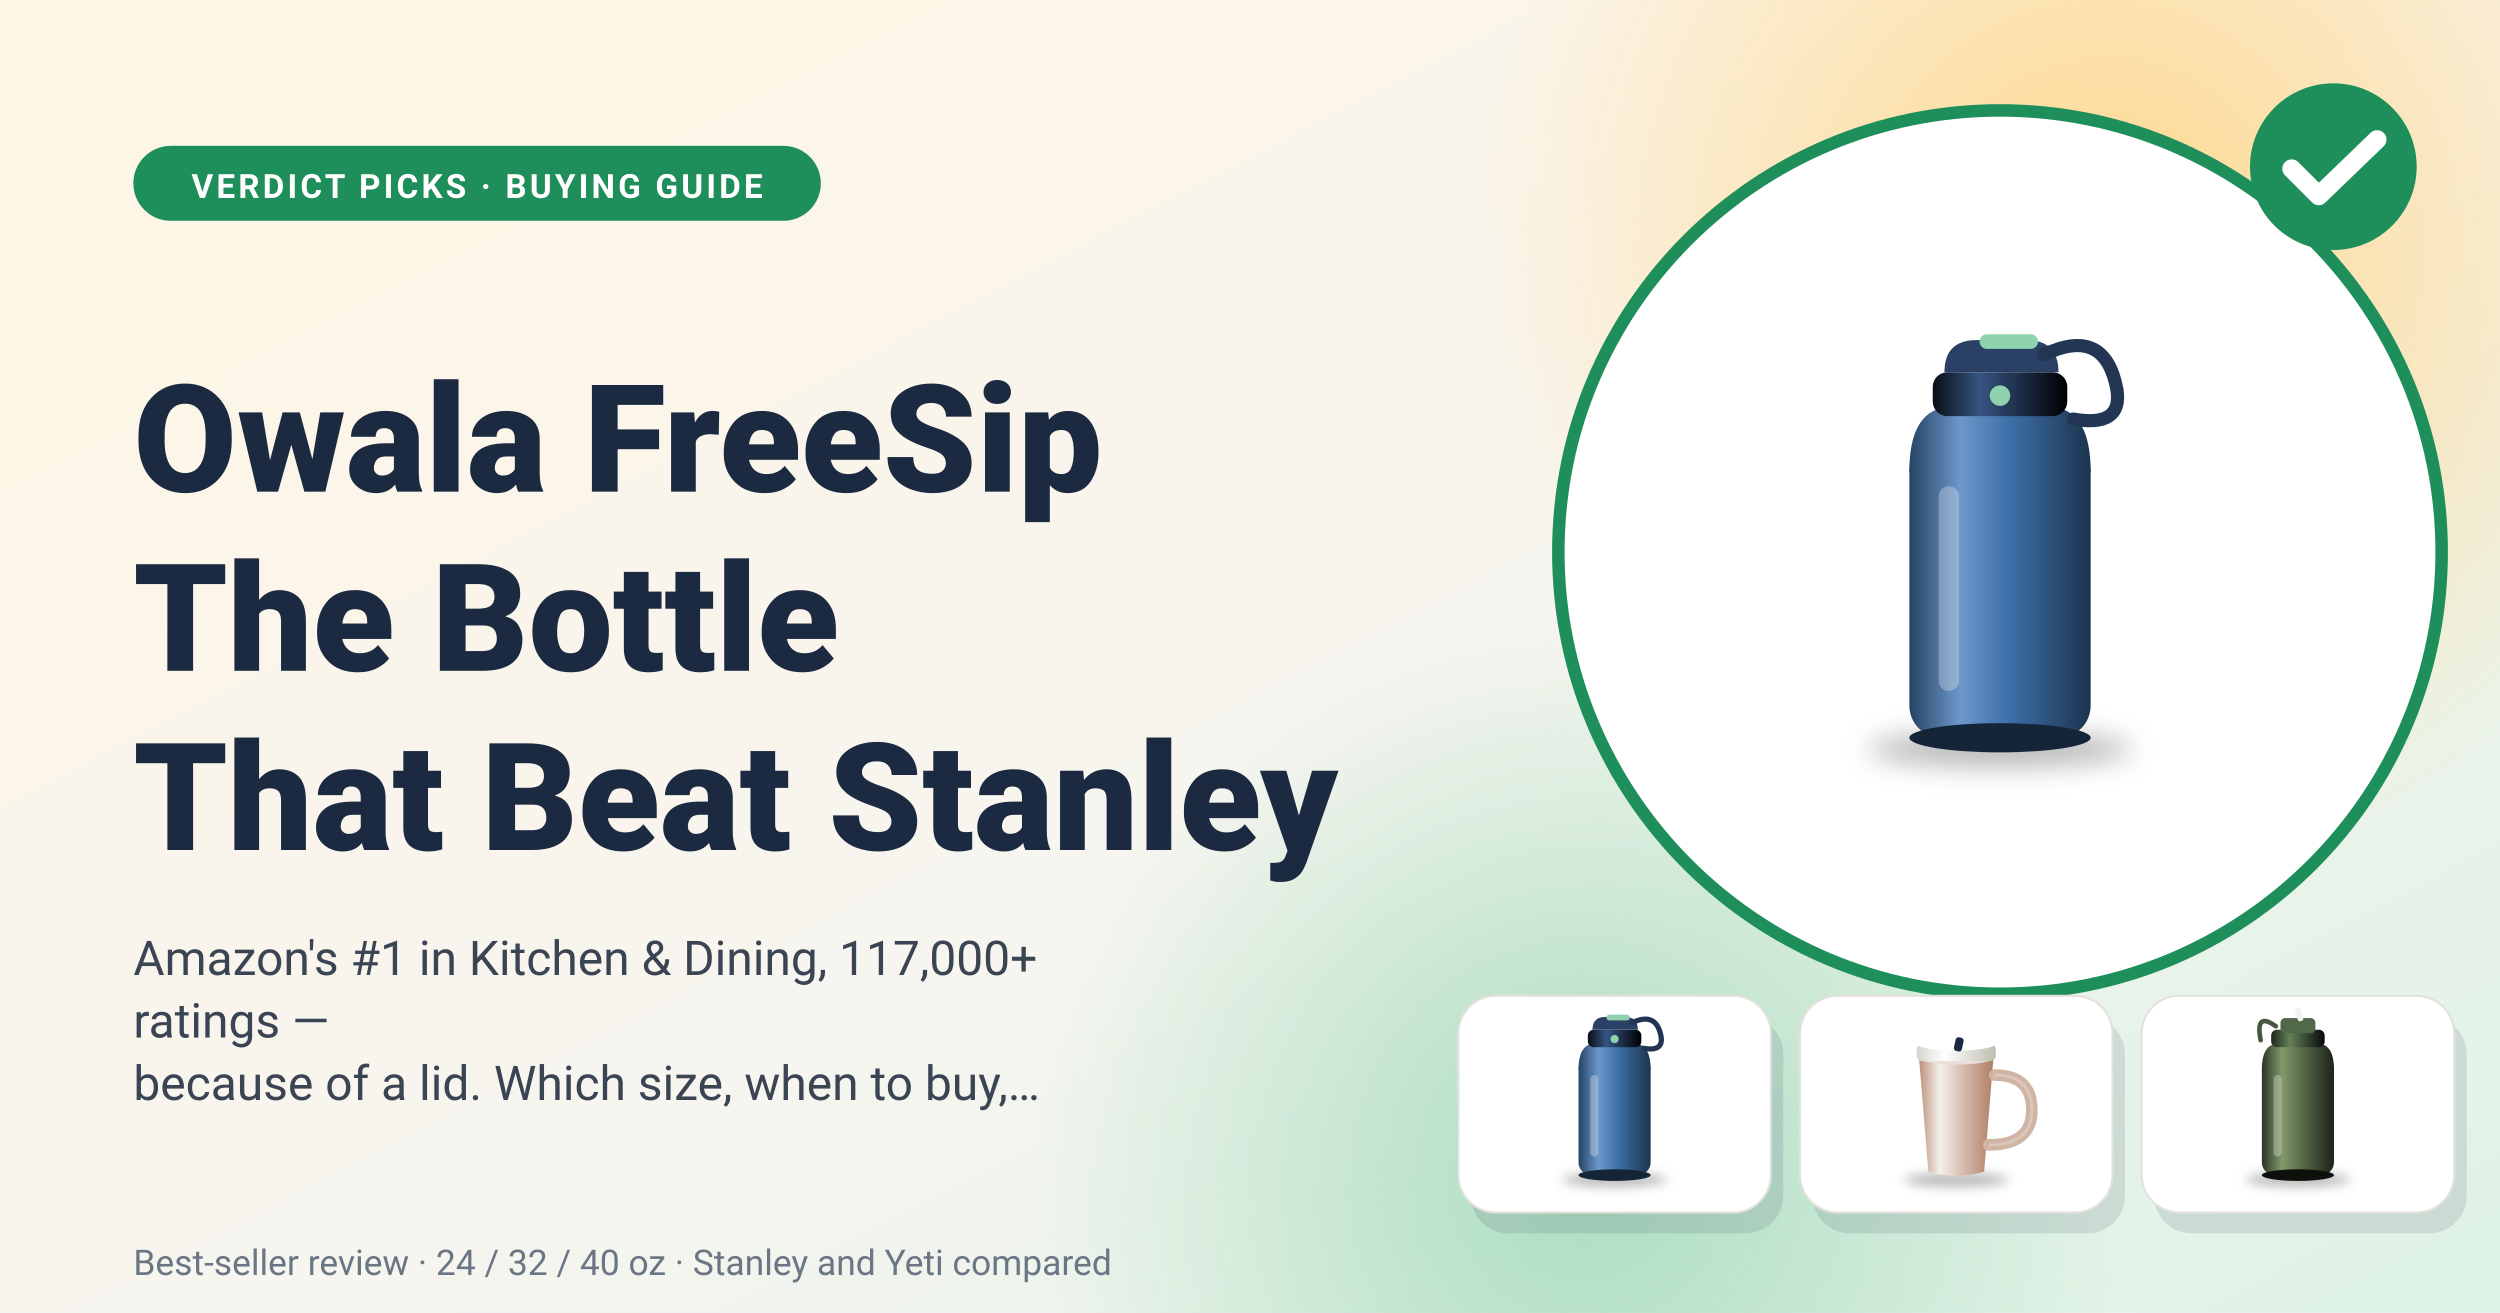
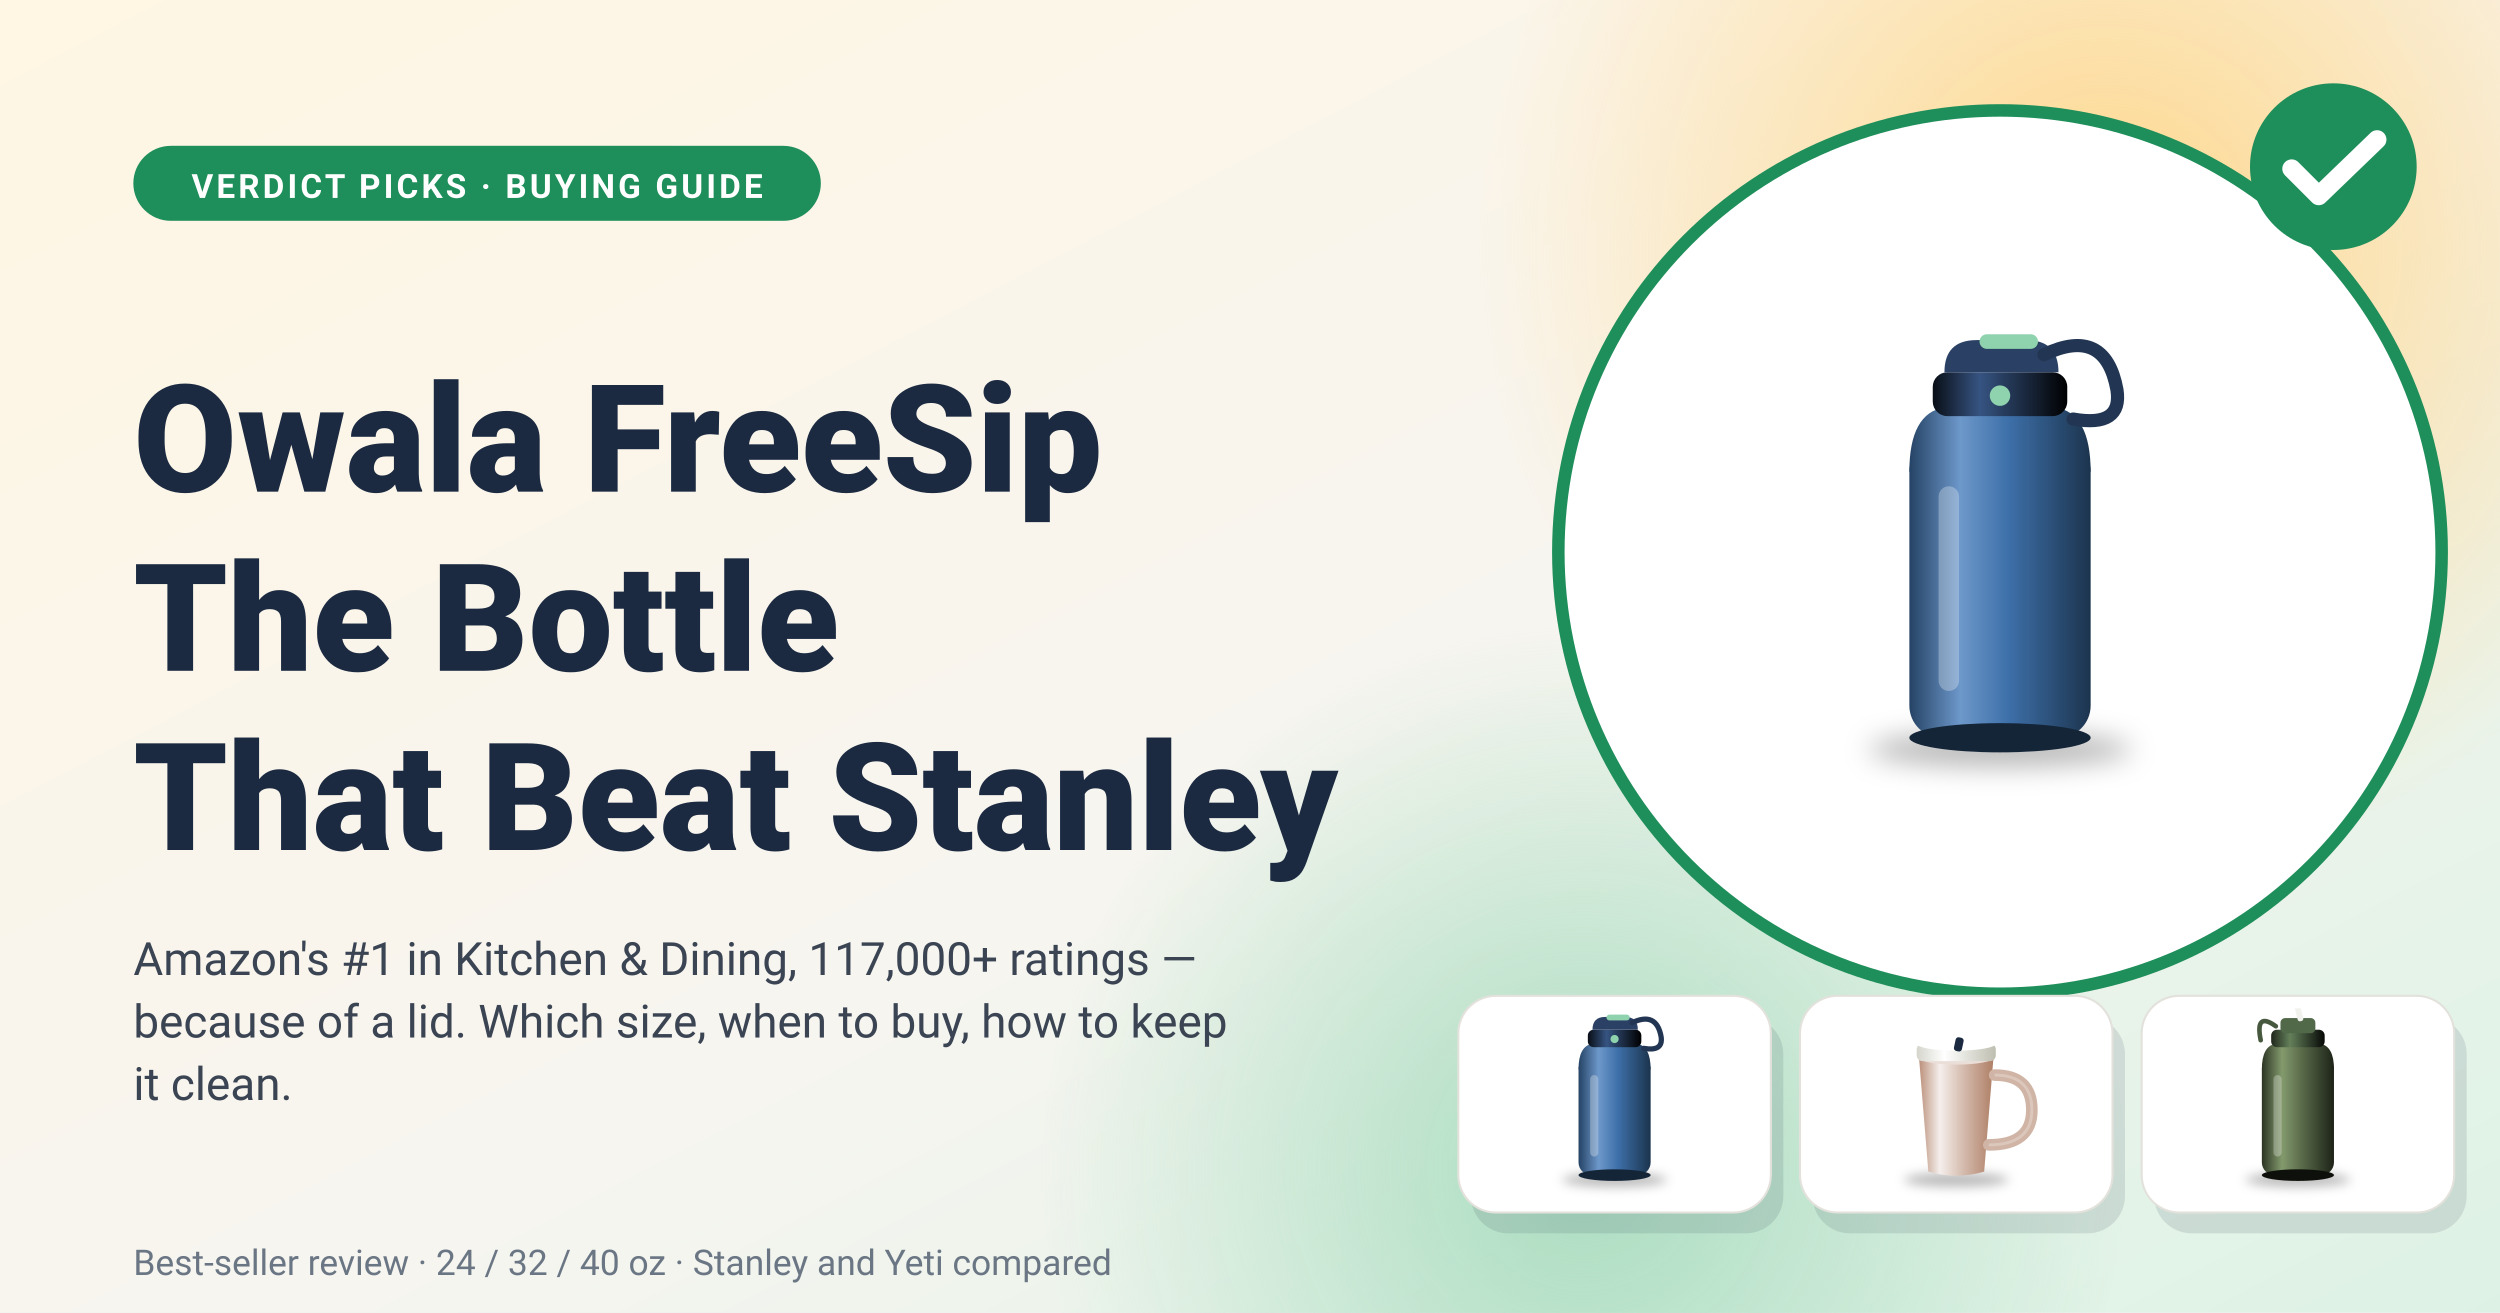
<svg xmlns="http://www.w3.org/2000/svg" viewBox="0 0 1200 630" role="img" aria-label="Owala FreeSip review — Verdict Picks best-seller story">
  <defs>
    <linearGradient id="bc-bg" x1="0" y1="0" x2="1" y2="1">
      <stop offset="0" stop-color="#FFF6E3" />
      <stop offset="0.55" stop-color="#F7F5F0" />
      <stop offset="1" stop-color="#DDF2E5" />
    </linearGradient>
    <radialGradient id="bc-sun" cx="50%" cy="50%" r="50%">
      <stop offset="0" stop-color="#FFD27A" stop-opacity="0.85" />
      <stop offset="1" stop-color="#FFD27A" stop-opacity="0" />
    </radialGradient>
    <radialGradient id="bc-leaf" cx="50%" cy="50%" r="50%">
      <stop offset="0" stop-color="#8FD3AE" stop-opacity="0.7" />
      <stop offset="1" stop-color="#8FD3AE" stop-opacity="0" />
    </radialGradient>
  </defs>
  <rect width="1200" height="630" fill="url(#bc-bg)" />
  <circle cx="1010" cy="120" r="300" fill="url(#bc-sun)" />
  <circle cx="760" cy="560" r="260" fill="url(#bc-leaf)" />
  <g font-family="-apple-system,Segoe UI,Roboto,Helvetica,Arial,sans-serif">
    <rect x="64" y="70" width="330" height="36" rx="18" fill="#1E8E5A" />
    <text x="229" y="95" text-anchor="middle" font-size="16" font-weight="700" fill="#fff" letter-spacing="1.5">VERDICT PICKS · BUYING GUIDE</text>
    <text x="64" y="236" font-size="72" font-weight="800" fill="#1B2A41">Owala FreeSip</text>
    <text x="64" y="322" font-size="72" font-weight="800" fill="#1B2A41">The Bottle</text>
    <text x="64" y="408" font-size="72" font-weight="800" fill="#1B2A41">That Beat Stanley</text>
-     <text x="64" y="468" font-size="23" fill="#3A4453">Amazon's #1 in Kitchen &amp; Dining, 117,000+</text>
-     <text x="64" y="498" font-size="23" fill="#3A4453">ratings —</text>
-     <text x="64" y="528" font-size="23" fill="#3A4453">because of a lid. Which size, when to buy,…</text>
+     <text x="64" y="468" font-size="22" fill="#3A4453">Amazon's #1 in Kitchen &amp; Dining, 117,000+ ratings —</text>
+     <text x="64" y="498" font-size="22" fill="#3A4453">because of a lid. Which size, when to buy, how to keep</text>
+     <text x="64" y="528" font-size="22" fill="#3A4453">it clean.</text>
    <text x="64" y="612" font-size="17" fill="#6B7684">Best-seller review · 24 / 32 / 40 oz · Stanley and Yeti compared</text>
  </g>
  <circle cx="960" cy="265" r="212" fill="#fff" />
  <circle cx="960" cy="265" r="212" fill="none" stroke="#1E8E5A" stroke-width="6" />
  <g transform="translate(749.4737 128.1579) scale(0.7017544)">
    <defs>
      <radialGradient id="bchero-bg" cx="50%" cy="38%" r="72%">
        <stop offset="0" stop-color="#ffffff" />
        <stop offset="0.7" stop-color="#f3f3f1" />
        <stop offset="1" stop-color="#e4e4e1" />
      </radialGradient>
      <filter id="bchero-blur" x="-30%" y="-80%" width="160%" height="300%">
        <feGaussianBlur stdDeviation="9" />
      </filter>
      <filter id="bchero-soft" x="-20%" y="-20%" width="140%" height="140%">
        <feGaussianBlur stdDeviation="2.2" />
      </filter>
      <filter id="bchero-glow" x="-50%" y="-50%" width="200%" height="200%">
        <feGaussianBlur stdDeviation="5" />
      </filter>
      <linearGradient id="bchero-front" x1="0" y1="0" x2="0.35" y2="1">
        <stop offset="0" stop-color="#5688c2" />
        <stop offset="0.55" stop-color="#3D6FA8" />
        <stop offset="1" stop-color="#315986" />
      </linearGradient>
      <linearGradient id="bchero-side" x1="0" y1="0" x2="1" y2="1">
        <stop offset="0" stop-color="#356092" />
        <stop offset="1" stop-color="#223e5d" />
      </linearGradient>
      <linearGradient id="bchero-top" x1="0" y1="0" x2="1" y2="1">
        <stop offset="0" stop-color="#8badd5" />
        <stop offset="1" stop-color="#477ebc" />
      </linearGradient>
      <radialGradient id="bchero-dome" cx="38%" cy="32%" r="75%">
        <stop offset="0" stop-color="#83a8d2" />
        <stop offset="0.6" stop-color="#3D6FA8" />
        <stop offset="1" stop-color="#2a4c74" />
      </radialGradient>
      <linearGradient id="bchero-gloss" x1="0" y1="0" x2="1" y2="1">
        <stop offset="0" stop-color="#ffffff" stop-opacity="0.55" />
        <stop offset="0.5" stop-color="#ffffff" stop-opacity="0.05" />
        <stop offset="1" stop-color="#ffffff" stop-opacity="0" />
      </linearGradient>
      <linearGradient id="bchero-screen" x1="0" y1="0" x2="1" y2="1">
        <stop offset="0" stop-color="#1d2a3a" />
        <stop offset="1" stop-color="#060a10" />
      </linearGradient>
      <linearGradient id="bchero-metal" x1="0" y1="0" x2="1" y2="0">
        <stop offset="0" stop-color="#d9d9d6" />
        <stop offset="0.35" stop-color="#f4f4f2" />
        <stop offset="0.65" stop-color="#bdbdb9" />
        <stop offset="1" stop-color="#e6e6e3" />
      </linearGradient>
      <linearGradient id="bchero-accent" x1="0" y1="0" x2="0" y2="1">
        <stop offset="0" stop-color="#c6e9d6" />
        <stop offset="1" stop-color="#63c28e" />
      </linearGradient>
      <linearGradient id="bchero-lens" x1="0" y1="0" x2="1" y2="1">
        <stop offset="0" stop-color="#5a6470" />
        <stop offset="0.45" stop-color="#1c2129" />
        <stop offset="0.55" stop-color="#2b323c" />
        <stop offset="1" stop-color="#0c0f14" />
      </linearGradient>
    </defs>
    <ellipse cx="300" cy="330" rx="90" ry="12" fill="#000" opacity="0.28" filter="url(#bchero-blur)" />
    <linearGradient id="bchero-cyl" x1="0" y1="0" x2="1" y2="0">
      <stop offset="0" stop-color="#254365" />
      <stop offset="0.28" stop-color="#6d98ca" />
      <stop offset="0.55" stop-color="#3D6FA8" />
      <stop offset="1" stop-color="#1c344e" />
    </linearGradient>
    <linearGradient id="bchero-lidg" x1="0" y1="0" x2="1" y2="0">
      <stop offset="0" stop-color="#090e16" />
      <stop offset="0.35" stop-color="#365482" />
      <stop offset="1" stop-color="#000000" />
    </linearGradient>
    <rect x="238" y="118" width="124" height="204" rx="22" fill="url(#bchero-cyl)" />
    <ellipse cx="300" cy="322" rx="62" ry="10" fill="#142538" />
    <path d="M 238 140 Q 238 100 262 96 L 338 96 Q 362 100 362 140" fill="url(#bchero-cyl)" />
    <rect x="254" y="72" width="92" height="30" rx="10" fill="url(#bchero-lidg)" />
    <path d="M 262 72 Q 262 50 284 50 L 318 50 Q 340 50 340 72 Z" fill="#2a4165" />
    <rect x="286" y="46" width="40" height="10" rx="5" fill="#8FD3AE" />
    <path d="M 330 60 Q 372 40 380 84 Q 384 110 350 104" fill="none" stroke="#223653" stroke-width="9" stroke-linecap="round" />
    <circle cx="300" cy="88" r="7" fill="#8FD3AE" />
    <rect x="258" y="150" width="14" height="140" rx="7" fill="#fff" opacity="0.28" />
  </g>
  <g transform="translate(700 478)">
    <rect x="6" y="10" width="150" height="104" rx="18" fill="#1B2A41" opacity="0.12" />
    <rect width="150" height="104" rx="18" fill="#fff" />
    <rect width="150" height="104" rx="18" fill="none" stroke="#E3E1DB" />
    <svg x="8" y="6" width="134" height="92" viewBox="60 40 480 320" preserveAspectRatio="xMidYMid meet">
      <g transform="translate(0 0) scale(1.0)">
        <defs>
          <radialGradient id="cfreesip-bg" cx="50%" cy="38%" r="72%">
            <stop offset="0" stop-color="#ffffff" />
            <stop offset="0.7" stop-color="#f3f3f1" />
            <stop offset="1" stop-color="#e4e4e1" />
          </radialGradient>
          <filter id="cfreesip-blur" x="-30%" y="-80%" width="160%" height="300%">
            <feGaussianBlur stdDeviation="9" />
          </filter>
          <filter id="cfreesip-soft" x="-20%" y="-20%" width="140%" height="140%">
            <feGaussianBlur stdDeviation="2.2" />
          </filter>
          <filter id="cfreesip-glow" x="-50%" y="-50%" width="200%" height="200%">
            <feGaussianBlur stdDeviation="5" />
          </filter>
          <linearGradient id="cfreesip-front" x1="0" y1="0" x2="0.35" y2="1">
            <stop offset="0" stop-color="#5688c2" />
            <stop offset="0.55" stop-color="#3D6FA8" />
            <stop offset="1" stop-color="#315986" />
          </linearGradient>
          <linearGradient id="cfreesip-side" x1="0" y1="0" x2="1" y2="1">
            <stop offset="0" stop-color="#356092" />
            <stop offset="1" stop-color="#223e5d" />
          </linearGradient>
          <linearGradient id="cfreesip-top" x1="0" y1="0" x2="1" y2="1">
            <stop offset="0" stop-color="#8badd5" />
            <stop offset="1" stop-color="#477ebc" />
          </linearGradient>
          <radialGradient id="cfreesip-dome" cx="38%" cy="32%" r="75%">
            <stop offset="0" stop-color="#83a8d2" />
            <stop offset="0.6" stop-color="#3D6FA8" />
            <stop offset="1" stop-color="#2a4c74" />
          </radialGradient>
          <linearGradient id="cfreesip-gloss" x1="0" y1="0" x2="1" y2="1">
            <stop offset="0" stop-color="#ffffff" stop-opacity="0.55" />
            <stop offset="0.5" stop-color="#ffffff" stop-opacity="0.05" />
            <stop offset="1" stop-color="#ffffff" stop-opacity="0" />
          </linearGradient>
          <linearGradient id="cfreesip-screen" x1="0" y1="0" x2="1" y2="1">
            <stop offset="0" stop-color="#1d2a3a" />
            <stop offset="1" stop-color="#060a10" />
          </linearGradient>
          <linearGradient id="cfreesip-metal" x1="0" y1="0" x2="1" y2="0">
            <stop offset="0" stop-color="#d9d9d6" />
            <stop offset="0.35" stop-color="#f4f4f2" />
            <stop offset="0.65" stop-color="#bdbdb9" />
            <stop offset="1" stop-color="#e6e6e3" />
          </linearGradient>
          <linearGradient id="cfreesip-accent" x1="0" y1="0" x2="0" y2="1">
            <stop offset="0" stop-color="#c6e9d6" />
            <stop offset="1" stop-color="#63c28e" />
          </linearGradient>
          <linearGradient id="cfreesip-lens" x1="0" y1="0" x2="1" y2="1">
            <stop offset="0" stop-color="#5a6470" />
            <stop offset="0.45" stop-color="#1c2129" />
            <stop offset="0.55" stop-color="#2b323c" />
            <stop offset="1" stop-color="#0c0f14" />
          </linearGradient>
        </defs>
        <ellipse cx="300" cy="330" rx="90" ry="12" fill="#000" opacity="0.28" filter="url(#cfreesip-blur)" />
        <linearGradient id="cfreesip-cyl" x1="0" y1="0" x2="1" y2="0">
          <stop offset="0" stop-color="#254365" />
          <stop offset="0.28" stop-color="#6d98ca" />
          <stop offset="0.55" stop-color="#3D6FA8" />
          <stop offset="1" stop-color="#1c344e" />
        </linearGradient>
        <linearGradient id="cfreesip-lidg" x1="0" y1="0" x2="1" y2="0">
          <stop offset="0" stop-color="#090e16" />
          <stop offset="0.35" stop-color="#365482" />
          <stop offset="1" stop-color="#000000" />
        </linearGradient>
        <rect x="238" y="118" width="124" height="204" rx="22" fill="url(#cfreesip-cyl)" />
        <ellipse cx="300" cy="322" rx="62" ry="10" fill="#142538" />
        <path d="M 238 140 Q 238 100 262 96 L 338 96 Q 362 100 362 140" fill="url(#cfreesip-cyl)" />
        <rect x="254" y="72" width="92" height="30" rx="10" fill="url(#cfreesip-lidg)" />
        <path d="M 262 72 Q 262 50 284 50 L 318 50 Q 340 50 340 72 Z" fill="#2a4165" />
        <rect x="286" y="46" width="40" height="10" rx="5" fill="#8FD3AE" />
        <path d="M 330 60 Q 372 40 380 84 Q 384 110 350 104" fill="none" stroke="#223653" stroke-width="9" stroke-linecap="round" />
        <circle cx="300" cy="88" r="7" fill="#8FD3AE" />
        <rect x="258" y="150" width="14" height="140" rx="7" fill="#fff" opacity="0.28" />
      </g>
    </svg>
  </g>
  <g transform="translate(864 478)">
    <rect x="6" y="10" width="150" height="104" rx="18" fill="#1B2A41" opacity="0.12" />
    <rect width="150" height="104" rx="18" fill="#fff" />
    <rect width="150" height="104" rx="18" fill="none" stroke="#E3E1DB" />
    <svg x="8" y="6" width="134" height="92" viewBox="60 40 480 320" preserveAspectRatio="xMidYMid meet">
      <g transform="translate(0 0) scale(1.0)">
        <defs>
          <radialGradient id="cstanley-bg" cx="50%" cy="38%" r="72%">
            <stop offset="0" stop-color="#ffffff" />
            <stop offset="0.7" stop-color="#f3f3f1" />
            <stop offset="1" stop-color="#e4e4e1" />
          </radialGradient>
          <filter id="cstanley-blur" x="-30%" y="-80%" width="160%" height="300%">
            <feGaussianBlur stdDeviation="9" />
          </filter>
          <filter id="cstanley-soft" x="-20%" y="-20%" width="140%" height="140%">
            <feGaussianBlur stdDeviation="2.2" />
          </filter>
          <filter id="cstanley-glow" x="-50%" y="-50%" width="200%" height="200%">
            <feGaussianBlur stdDeviation="5" />
          </filter>
          <linearGradient id="cstanley-front" x1="0" y1="0" x2="0.35" y2="1">
            <stop offset="0" stop-color="#eaded8" />
            <stop offset="0.55" stop-color="#D9C2B6" />
            <stop offset="1" stop-color="#c9a998" />
          </linearGradient>
          <linearGradient id="cstanley-side" x1="0" y1="0" x2="1" y2="1">
            <stop offset="0" stop-color="#cfb1a2" />
            <stop offset="1" stop-color="#b68a73" />
          </linearGradient>
          <linearGradient id="cstanley-top" x1="0" y1="0" x2="1" y2="1">
            <stop offset="0" stop-color="#ffffff" />
            <stop offset="1" stop-color="#e3d3ca" />
          </linearGradient>
          <radialGradient id="cstanley-dome" cx="38%" cy="32%" r="75%">
            <stop offset="0" stop-color="#ffffff" />
            <stop offset="0.6" stop-color="#D9C2B6" />
            <stop offset="1" stop-color="#c19b87" />
          </radialGradient>
          <linearGradient id="cstanley-gloss" x1="0" y1="0" x2="1" y2="1">
            <stop offset="0" stop-color="#ffffff" stop-opacity="0.55" />
            <stop offset="0.5" stop-color="#ffffff" stop-opacity="0.05" />
            <stop offset="1" stop-color="#ffffff" stop-opacity="0" />
          </linearGradient>
          <linearGradient id="cstanley-screen" x1="0" y1="0" x2="1" y2="1">
            <stop offset="0" stop-color="#1d2a3a" />
            <stop offset="1" stop-color="#060a10" />
          </linearGradient>
          <linearGradient id="cstanley-metal" x1="0" y1="0" x2="1" y2="0">
            <stop offset="0" stop-color="#d9d9d6" />
            <stop offset="0.35" stop-color="#f4f4f2" />
            <stop offset="0.65" stop-color="#bdbdb9" />
            <stop offset="1" stop-color="#e6e6e3" />
          </linearGradient>
          <linearGradient id="cstanley-accent" x1="0" y1="0" x2="0" y2="1">
            <stop offset="0" stop-color="#314d77" />
            <stop offset="1" stop-color="#090e16" />
          </linearGradient>
          <linearGradient id="cstanley-lens" x1="0" y1="0" x2="1" y2="1">
            <stop offset="0" stop-color="#5a6470" />
            <stop offset="0.45" stop-color="#1c2129" />
            <stop offset="0.55" stop-color="#2b323c" />
            <stop offset="1" stop-color="#0c0f14" />
          </linearGradient>
        </defs>
        <ellipse cx="300" cy="330" rx="90" ry="12" fill="#000" opacity="0.28" filter="url(#cstanley-blur)" />
        <linearGradient id="cstanley-cyl" x1="0" y1="0" x2="1" y2="0">
          <stop offset="0" stop-color="#ba907a" />
          <stop offset="0.28" stop-color="#f5efec" />
          <stop offset="0.55" stop-color="#D9C2B6" />
          <stop offset="1" stop-color="#af7f66" />
        </linearGradient>
        <linearGradient id="cstanley-lidg" x1="0" y1="0" x2="1" y2="0">
          <stop offset="0" stop-color="#d5d5cc" />
          <stop offset="0.35" stop-color="#ffffff" />
          <stop offset="1" stop-color="#bebeb0" />
        </linearGradient>
        <path d="M 236 120 L 364 120 L 348 316 Q 300 330 252 316 Z" fill="url(#cstanley-cyl)" />
        <ellipse cx="300" cy="120" rx="64" ry="12" fill="#eaded8" />
        <rect x="232" y="96" width="136" height="30" rx="10" fill="url(#cstanley-lidg)" />
        <ellipse cx="300" cy="96" rx="68" ry="12" fill="#ffffff" />
        <rect x="300" y="84" width="14" height="24" rx="5" fill="#1B2A41" transform="rotate(12 300 84)" />
        <path d="M 366 150 Q 430 150 430 210 Q 430 270 356 270" fill="none" stroke="#d0b4a5" stroke-width="20" stroke-linecap="round" />
        <path d="M 366 150 Q 430 150 430 210 Q 430 270 356 270" fill="none" stroke="#fff" stroke-opacity="0.25" stroke-width="5" />
      </g>
    </svg>
  </g>
  <g transform="translate(1028 478)">
    <rect x="6" y="10" width="150" height="104" rx="18" fill="#1B2A41" opacity="0.12" />
    <rect width="150" height="104" rx="18" fill="#fff" />
    <rect width="150" height="104" rx="18" fill="none" stroke="#E3E1DB" />
    <svg x="8" y="6" width="134" height="92" viewBox="60 40 480 320" preserveAspectRatio="xMidYMid meet">
      <g transform="translate(0 0) scale(1.0)">
        <defs>
          <radialGradient id="cyeti-bg" cx="50%" cy="38%" r="72%">
            <stop offset="0" stop-color="#ffffff" />
            <stop offset="0.7" stop-color="#f3f3f1" />
            <stop offset="1" stop-color="#e4e4e1" />
          </radialGradient>
          <filter id="cyeti-blur" x="-30%" y="-80%" width="160%" height="300%">
            <feGaussianBlur stdDeviation="9" />
          </filter>
          <filter id="cyeti-soft" x="-20%" y="-20%" width="140%" height="140%">
            <feGaussianBlur stdDeviation="2.2" />
          </filter>
          <filter id="cyeti-glow" x="-50%" y="-50%" width="200%" height="200%">
            <feGaussianBlur stdDeviation="5" />
          </filter>
          <linearGradient id="cyeti-front" x1="0" y1="0" x2="0.35" y2="1">
            <stop offset="0" stop-color="#73895f" />
            <stop offset="0.55" stop-color="#5A6B4A" />
            <stop offset="1" stop-color="#435037" />
          </linearGradient>
          <linearGradient id="cyeti-side" x1="0" y1="0" x2="1" y2="1">
            <stop offset="0" stop-color="#4b593d" />
            <stop offset="1" stop-color="#272f20" />
          </linearGradient>
          <linearGradient id="cyeti-top" x1="0" y1="0" x2="1" y2="1">
            <stop offset="0" stop-color="#97ab85" />
            <stop offset="1" stop-color="#697d57" />
          </linearGradient>
          <radialGradient id="cyeti-dome" cx="38%" cy="32%" r="75%">
            <stop offset="0" stop-color="#92a67f" />
            <stop offset="0.6" stop-color="#5A6B4A" />
            <stop offset="1" stop-color="#36412d" />
          </radialGradient>
          <linearGradient id="cyeti-gloss" x1="0" y1="0" x2="1" y2="1">
            <stop offset="0" stop-color="#ffffff" stop-opacity="0.55" />
            <stop offset="0.5" stop-color="#ffffff" stop-opacity="0.05" />
            <stop offset="1" stop-color="#ffffff" stop-opacity="0" />
          </linearGradient>
          <linearGradient id="cyeti-screen" x1="0" y1="0" x2="1" y2="1">
            <stop offset="0" stop-color="#1d2a3a" />
            <stop offset="1" stop-color="#060a10" />
          </linearGradient>
          <linearGradient id="cyeti-metal" x1="0" y1="0" x2="1" y2="0">
            <stop offset="0" stop-color="#d9d9d6" />
            <stop offset="0.35" stop-color="#f4f4f2" />
            <stop offset="0.65" stop-color="#bdbdb9" />
            <stop offset="1" stop-color="#e6e6e3" />
          </linearGradient>
          <linearGradient id="cyeti-accent" x1="0" y1="0" x2="0" y2="1">
            <stop offset="0" stop-color="#ffffff" />
            <stop offset="1" stop-color="#d5d5cc" />
          </linearGradient>
          <linearGradient id="cyeti-lens" x1="0" y1="0" x2="1" y2="1">
            <stop offset="0" stop-color="#5a6470" />
            <stop offset="0.45" stop-color="#1c2129" />
            <stop offset="0.55" stop-color="#2b323c" />
            <stop offset="1" stop-color="#0c0f14" />
          </linearGradient>
        </defs>
        <ellipse cx="300" cy="330" rx="90" ry="12" fill="#000" opacity="0.28" filter="url(#cyeti-blur)" />
        <linearGradient id="cyeti-cyl" x1="0" y1="0" x2="1" y2="0">
          <stop offset="0" stop-color="#2c3524" />
          <stop offset="0.28" stop-color="#839a6d" />
          <stop offset="0.55" stop-color="#5A6B4A" />
          <stop offset="1" stop-color="#1d2318" />
        </linearGradient>
        <linearGradient id="cyeti-lidg" x1="0" y1="0" x2="1" y2="0">
          <stop offset="0" stop-color="#1e261b" />
          <stop offset="0.35" stop-color="#64805a" />
          <stop offset="1" stop-color="#060806" />
        </linearGradient>
        <rect x="238" y="118" width="124" height="204" rx="22" fill="url(#cyeti-cyl)" />
        <ellipse cx="300" cy="322" rx="62" ry="10" fill="#0e110b" />
        <path d="M 238 140 Q 238 100 262 96 L 338 96 Q 362 100 362 140" fill="url(#cyeti-cyl)" />
        <rect x="254" y="72" width="92" height="30" rx="10" fill="url(#cyeti-lidg)" />
        <rect x="270" y="52" width="60" height="26" rx="8" fill="#516849" />
        <rect x="296" y="14" width="10" height="44" rx="4" fill="#F1F1EE" transform="rotate(-14 300 40)" />
        <path d="M 262 66 Q 226 40 236 90" fill="none" stroke="#46593f" stroke-width="8" stroke-linecap="round" />
        <rect x="258" y="150" width="14" height="140" rx="7" fill="#fff" opacity="0.28" />
      </g>
    </svg>
  </g>
  <circle cx="1120" cy="80" r="40" fill="#1E8E5A" />
  <path d="M 1100 81 L 1113 94 L 1141 67" fill="none" stroke="#fff" stroke-width="9" stroke-linecap="round" stroke-linejoin="round" />
</svg>
